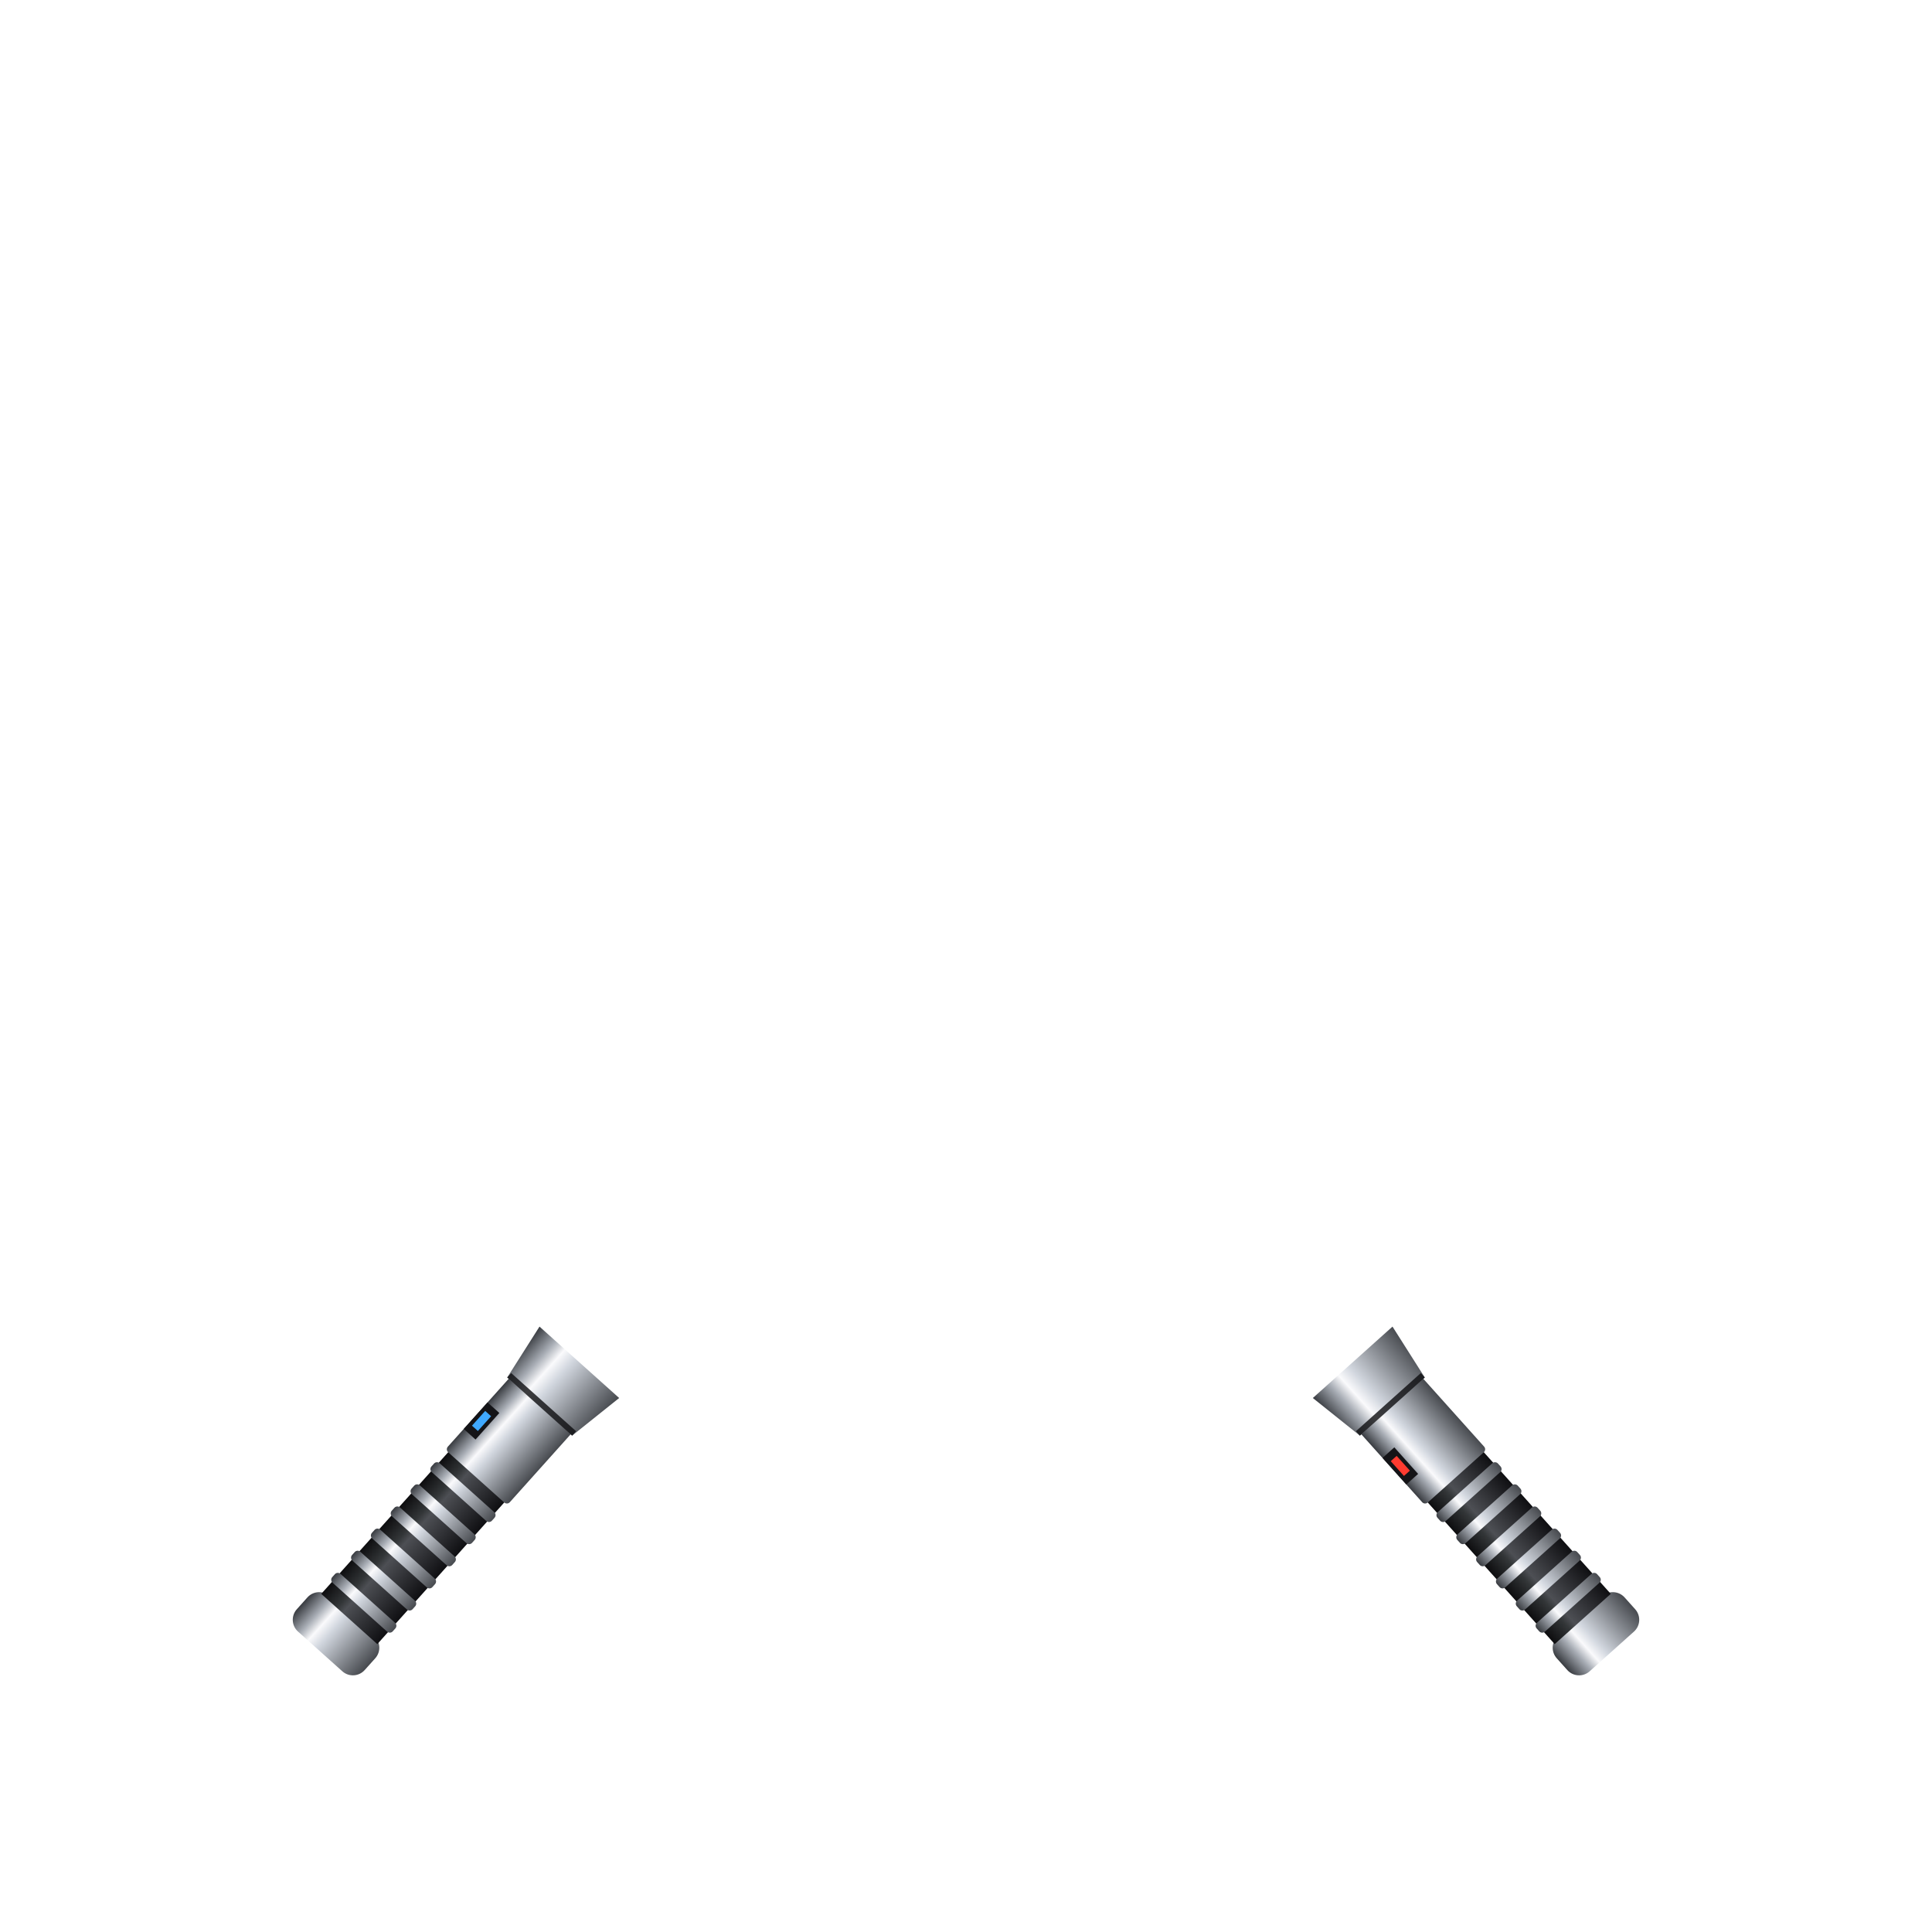
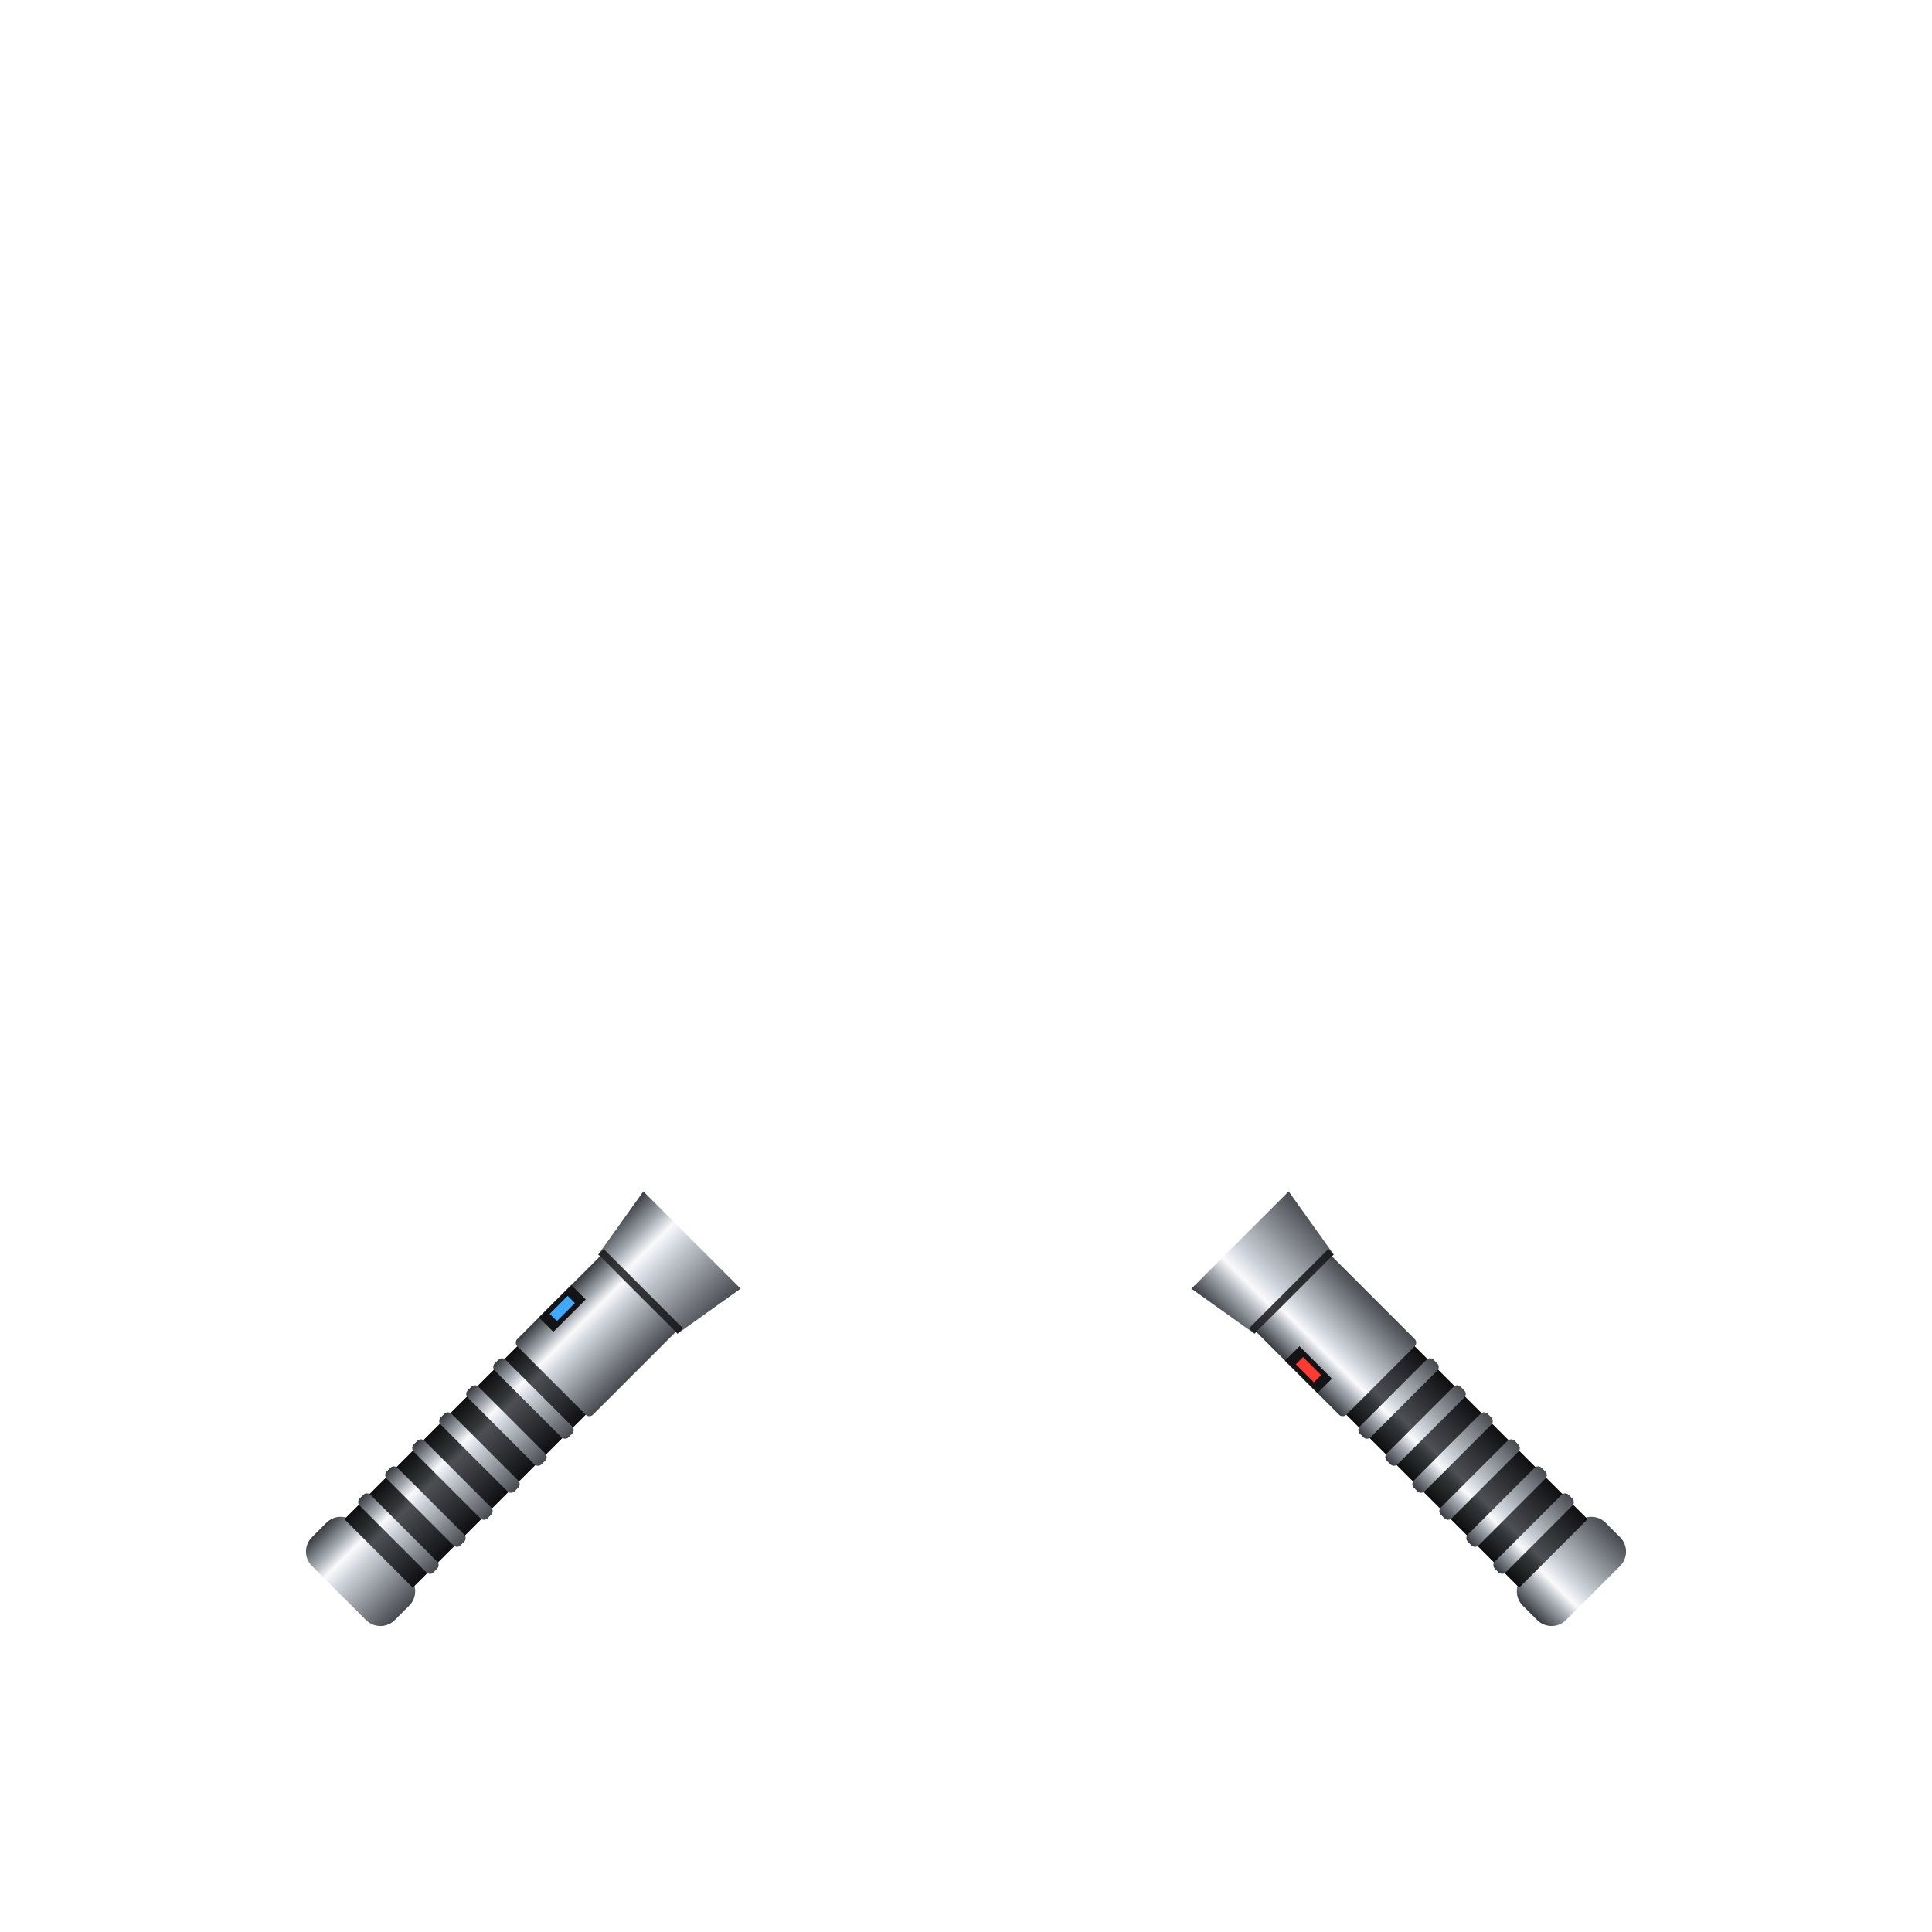
<svg xmlns="http://www.w3.org/2000/svg" viewBox="0 0 1024 1024" width="1024" height="1024">
  <defs>
    <linearGradient id="ml" x1="0" y1="0" x2="0" y2="1">
      <stop offset="0.00" stop-color="#474A4F" />
      <stop offset="0.55" stop-color="#D1D6DE" />
      <stop offset="0.68" stop-color="#FAFAFC" />
      <stop offset="0.80" stop-color="#A8ADB5" />
      <stop offset="1.00" stop-color="#383B40" />
    </linearGradient>
    <linearGradient id="md" x1="0" y1="0" x2="0" y2="1">
      <stop offset="0.00" stop-color="#0F0F12" />
      <stop offset="0.62" stop-color="#4D4F54" />
      <stop offset="0.72" stop-color="#333638" />
      <stop offset="1.00" stop-color="#0D0D0F" />
    </linearGradient>
  </defs>
  <g transform="matrix(1 0 0 -1 0 1024)">
-     <g transform="translate(169.70 148.70) rotate(48.13) scale(1.05)">
+     <g transform="translate(179.66 179.66) rotate(45.00) scale(1.35)">
      <rect x="0.00" y="-23.00" width="24.00" height="46.00" rx="8.00" fill="url(#ml)" />
      <rect x="22.00" y="-19.00" width="98.00" height="38.00" rx="0.00" fill="url(#md)" />
      <rect x="30.00" y="-20.50" width="6.00" height="41.00" rx="2.00" fill="url(#ml)" />
      <rect x="45.00" y="-20.50" width="6.00" height="41.00" rx="2.00" fill="url(#ml)" />
      <rect x="60.00" y="-20.50" width="6.00" height="41.00" rx="2.00" fill="url(#ml)" />
      <rect x="75.00" y="-20.50" width="6.00" height="41.00" rx="2.00" fill="url(#ml)" />
      <rect x="90.00" y="-20.50" width="6.00" height="41.00" rx="2.00" fill="url(#ml)" />
      <rect x="105.00" y="-20.50" width="6.00" height="41.00" rx="2.00" fill="url(#ml)" />
      <rect x="118.00" y="-21.00" width="50.00" height="42.00" rx="2.00" fill="url(#ml)" />
      <rect x="132" y="13" width="18" height="8" fill="#141417" />
      <rect x="136" y="15" width="10" height="4" fill="#3FA9FF" />
      <path d="M166 -22 L196 -27 L196 27 L166 22 Z" fill="url(#ml)" />
      <rect x="166" y="-22" width="3" height="44" fill="#0D0D0F" fill-opacity="0.8" />
    </g>
-     <g transform="translate(854.30 148.70) rotate(131.87) scale(1.05)">
+     <g transform="translate(844.34 179.66) rotate(135.00) scale(1.35)">
      <rect x="0.00" y="-23.00" width="24.00" height="46.00" rx="8.00" fill="url(#ml)" />
      <rect x="22.00" y="-19.00" width="98.00" height="38.00" rx="0.00" fill="url(#md)" />
      <rect x="30.00" y="-20.50" width="6.00" height="41.00" rx="2.00" fill="url(#ml)" />
      <rect x="45.00" y="-20.50" width="6.00" height="41.00" rx="2.00" fill="url(#ml)" />
      <rect x="60.00" y="-20.50" width="6.00" height="41.00" rx="2.00" fill="url(#ml)" />
      <rect x="75.00" y="-20.50" width="6.00" height="41.00" rx="2.00" fill="url(#ml)" />
      <rect x="90.00" y="-20.50" width="6.00" height="41.00" rx="2.00" fill="url(#ml)" />
      <rect x="105.00" y="-20.50" width="6.00" height="41.00" rx="2.00" fill="url(#ml)" />
      <rect x="118.00" y="-21.00" width="50.00" height="42.00" rx="2.00" fill="url(#ml)" />
      <rect x="132" y="13" width="18" height="8" fill="#141417" />
      <rect x="136" y="15" width="10" height="4" fill="#FF3B30" />
      <path d="M166 -22 L196 -27 L196 27 L166 22 Z" fill="url(#ml)" />
      <rect x="166" y="-22" width="3" height="44" fill="#0D0D0F" fill-opacity="0.8" />
    </g>
  </g>
</svg>
